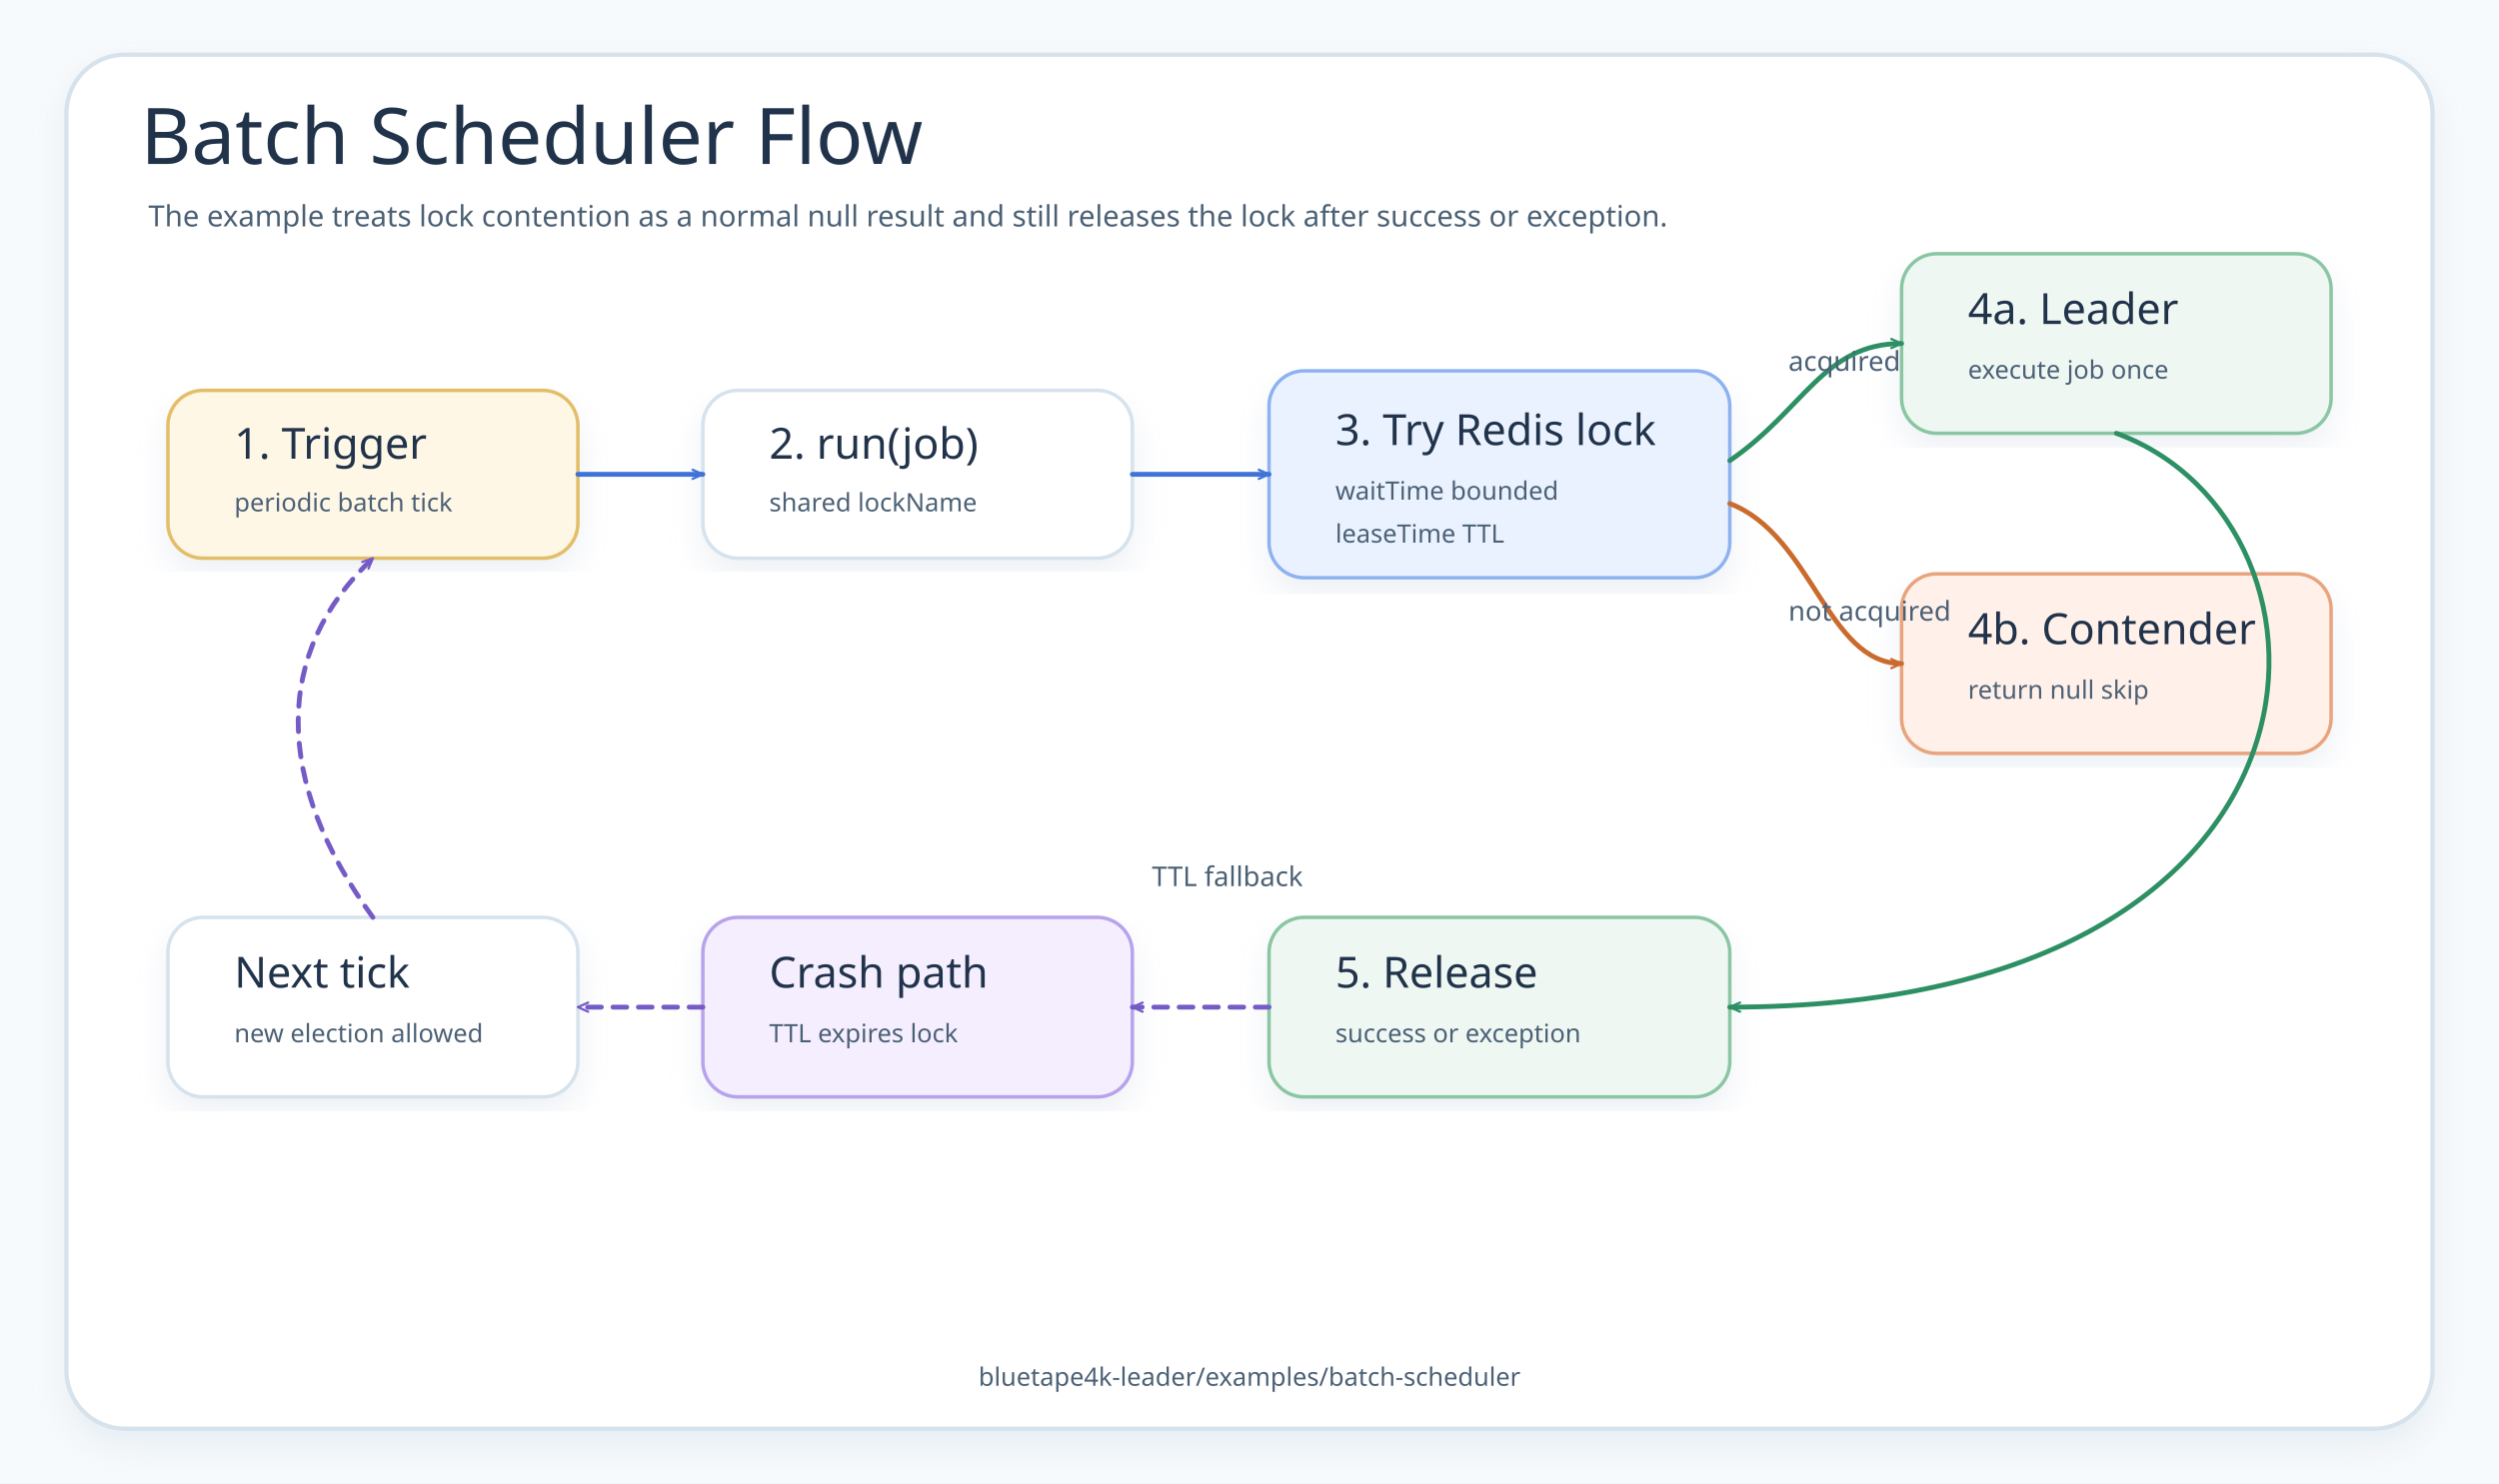
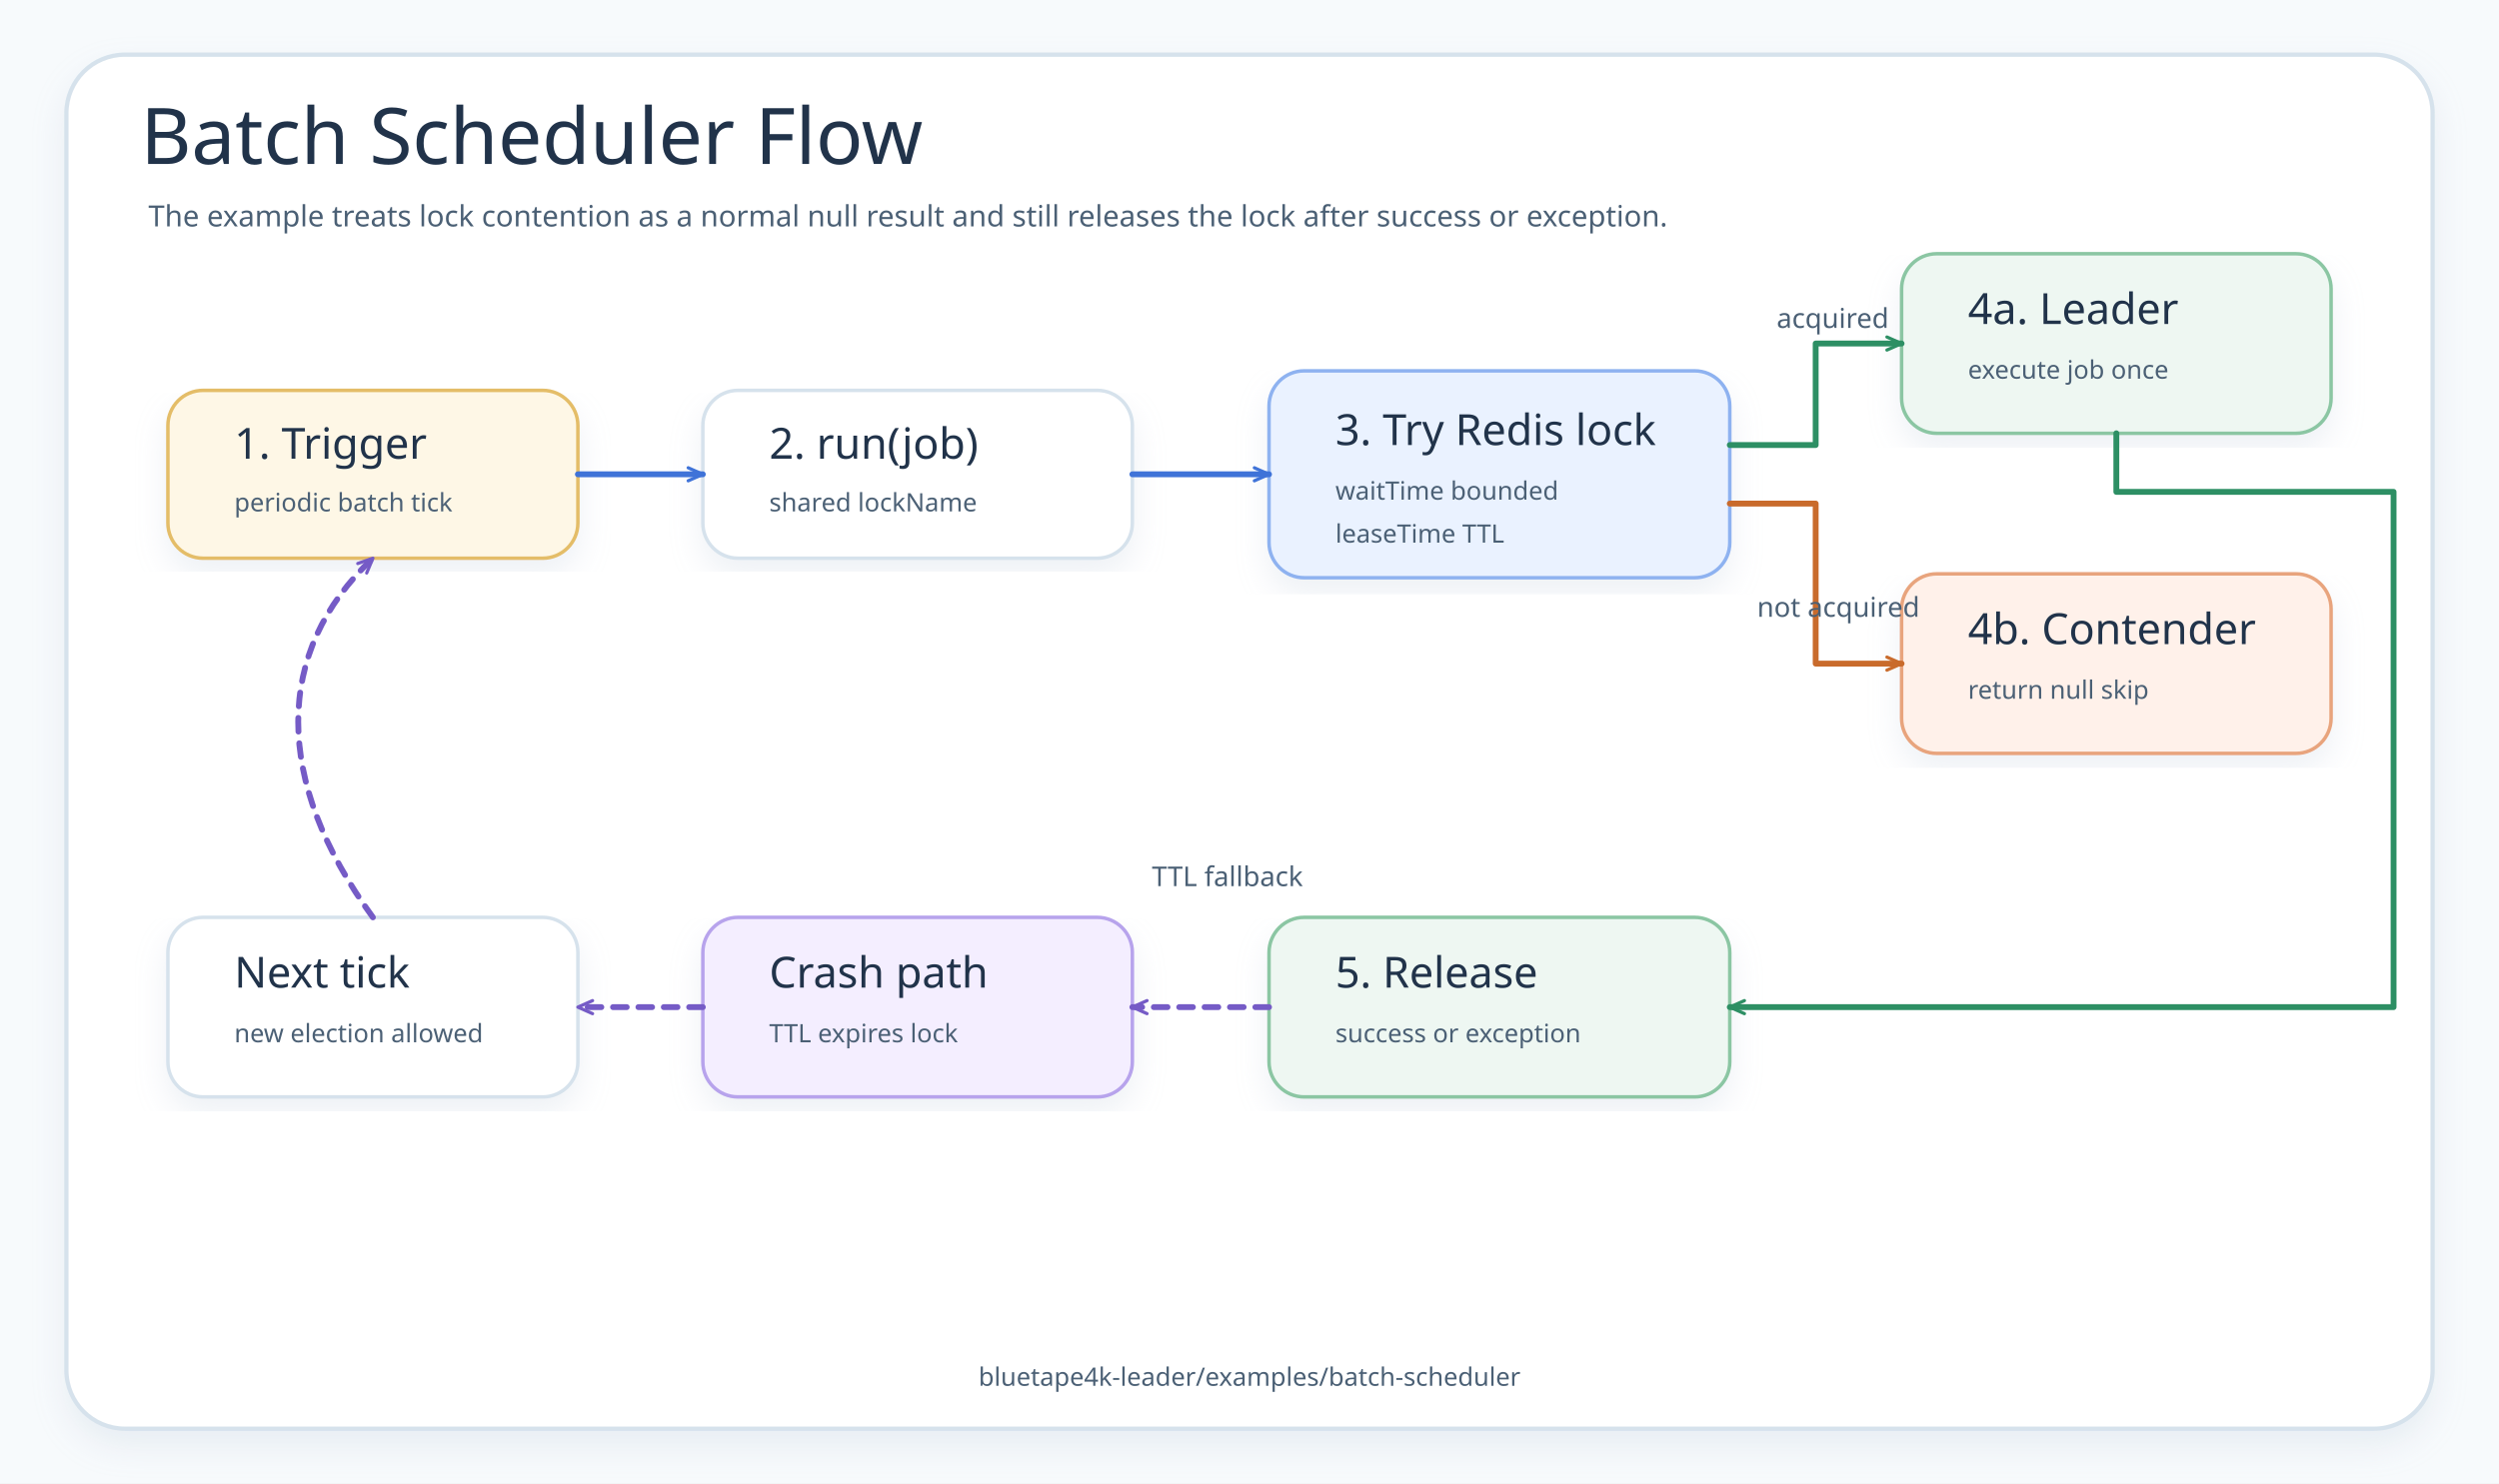
<svg xmlns="http://www.w3.org/2000/svg" width="1280" height="760" viewBox="0 0 1280 760" role="img" aria-labelledby="title desc" data-source-read="examples/batch-scheduler/README.md; examples/batch-scheduler/src/main/kotlin/io/bluetape4k/leader/examples/batch/BatchScheduler.kt; examples/batch-scheduler/src/test/kotlin/io/bluetape4k/leader/examples/batch/BatchSchedulerTest.kt">
  <defs>
-     <marker id="arrow-blue" viewBox="0 0 12 12" markerWidth="7" markerHeight="7" refX="10" refY="6" orient="auto" markerUnits="userSpaceOnUse">
+     <marker id="arrow-blue" viewBox="0 0 12 12" markerWidth="10" markerHeight="10" refX="10" refY="6" orient="auto" markerUnits="userSpaceOnUse">
      <path d="M 1 2 L 10 6 L 1 10" fill="none" stroke="#3F73D8" stroke-width="2" stroke-linecap="round" stroke-linejoin="round" />
    </marker>
-     <marker id="arrow-green" viewBox="0 0 12 12" markerWidth="7" markerHeight="7" refX="10" refY="6" orient="auto" markerUnits="userSpaceOnUse">
+     <marker id="arrow-green" viewBox="0 0 12 12" markerWidth="10" markerHeight="10" refX="10" refY="6" orient="auto" markerUnits="userSpaceOnUse">
      <path d="M 1 2 L 10 6 L 1 10" fill="none" stroke="#2D8F64" stroke-width="2" stroke-linecap="round" stroke-linejoin="round" />
    </marker>
-     <marker id="arrow-orange" viewBox="0 0 12 12" markerWidth="7" markerHeight="7" refX="10" refY="6" orient="auto" markerUnits="userSpaceOnUse">
+     <marker id="arrow-orange" viewBox="0 0 12 12" markerWidth="10" markerHeight="10" refX="10" refY="6" orient="auto" markerUnits="userSpaceOnUse">
      <path d="M 1 2 L 10 6 L 1 10" fill="none" stroke="#C96B2C" stroke-width="2" stroke-linecap="round" stroke-linejoin="round" />
    </marker>
-     <marker id="arrow-purple" viewBox="0 0 12 12" markerWidth="7" markerHeight="7" refX="10" refY="6" orient="auto" markerUnits="userSpaceOnUse">
+     <marker id="arrow-purple" viewBox="0 0 12 12" markerWidth="10" markerHeight="10" refX="10" refY="6" orient="auto" markerUnits="userSpaceOnUse">
      <path d="M 1 2 L 10 6 L 1 10" fill="none" stroke="#755BC6" stroke-width="2" stroke-linecap="round" stroke-linejoin="round" />
    </marker>
    <filter id="shadow" x="-8%" y="-8%" width="116%" height="116%">
      <feDropShadow dx="0" dy="8" stdDeviation="8" flood-color="#B9C7D6" flood-opacity="0.24" />
    </filter>
    <style>
    .canvas{fill:#F7FAFC}.frame{fill:#FFFFFF;stroke:#D6E2EC;stroke-width:2.2;filter:url(#shadow)}
    .title{font-family:"Architects Daughter";font-size:40px;fill:#21334A}.subtitle,.small,.label,.footer{font-family:"Comic Mono";fill:#4B6075}.subtitle{font-size:15px}.small{font-size:13px}.label{font-size:14px}.footer{font-size:13px}
    .step{fill:#FFFFFF;stroke:#D6E2EC;stroke-width:1.8;filter:url(#shadow)}.start{fill:#FEF7E6;stroke:#E4BD67}.decision{fill:#EAF2FF;stroke:#8EB2F0}.success{fill:#EEF7F2;stroke:#8BC6A3}.skip{fill:#FFF1EA;stroke:#E8A47D}.recover{fill:#F4EEFF;stroke:#B7A3EC}
-     .stepTitle{font-family:"Architects Daughter";font-size:22px;fill:#21334A}.stepText{font-family:"Comic Mono";font-size:13px;fill:#4B6075}.route{fill:none;stroke-width:2.5;stroke-linecap:round;stroke-linejoin:round}.dash{stroke-dasharray:7 6}
+     .stepTitle{font-family:"Architects Daughter";font-size:22px;fill:#21334A}.stepText{font-family:"Comic Mono";font-size:13px;fill:#4B6075}.route{fill:none;stroke-width:3;stroke-linecap:round;stroke-linejoin:round}.dash{stroke-dasharray:7 6}
  </style>
  </defs>
  <rect class="canvas" width="1280" height="760" />
  <rect class="frame" x="34" y="28" width="1212" height="704" rx="30" />
  <text class="title" x="72" y="84">Batch Scheduler Flow</text>
  <text class="subtitle" x="76" y="116">The example treats lock contention as a normal null result and still releases the lock after success or exception.</text>
  <rect class="step start" x="86" y="200" width="210" height="86" rx="18" />
  <text class="stepTitle" x="120" y="235">1. Trigger</text>
  <text class="stepText" x="120" y="262">periodic batch tick</text>
  <rect class="step" x="360" y="200" width="220" height="86" rx="18" />
  <text class="stepTitle" x="394" y="235">2. run(job)</text>
  <text class="stepText" x="394" y="262">shared lockName</text>
  <rect class="step decision" x="650" y="190" width="236" height="106" rx="18" />
  <text class="stepTitle" x="684" y="228">3. Try Redis lock</text>
  <text class="stepText" x="684" y="256">waitTime bounded</text>
  <text class="stepText" x="684" y="278">leaseTime TTL</text>
  <rect class="step success" x="974" y="130" width="220" height="92" rx="18" />
  <text class="stepTitle" x="1008" y="166">4a. Leader</text>
  <text class="stepText" x="1008" y="194">execute job once</text>
  <rect class="step skip" x="974" y="294" width="220" height="92" rx="18" />
  <text class="stepTitle" x="1008" y="330">4b. Contender</text>
  <text class="stepText" x="1008" y="358">return null skip</text>
  <rect class="step success" x="650" y="470" width="236" height="92" rx="18" />
  <text class="stepTitle" x="684" y="506">5. Release</text>
  <text class="stepText" x="684" y="534">success or exception</text>
  <rect class="step recover" x="360" y="470" width="220" height="92" rx="18" />
  <text class="stepTitle" x="394" y="506">Crash path</text>
  <text class="stepText" x="394" y="534">TTL expires lock</text>
  <rect class="step" x="86" y="470" width="210" height="92" rx="18" />
  <text class="stepTitle" x="120" y="506">Next tick</text>
  <text class="stepText" x="120" y="534">new election allowed</text>
  <path class="route" d="M 296 243 L 360 243" stroke="#3F73D8" marker-end="url(#arrow-blue)" />
  <path class="route" d="M 580 243 L 650 243" stroke="#3F73D8" marker-end="url(#arrow-blue)" />
-   <path class="route" d="M 886 236 C 924 210 934 176 974 176" stroke="#2D8F64" marker-end="url(#arrow-green)" />
-   <path class="route" d="M 886 258 C 928 274 936 340 974 340" stroke="#C96B2C" marker-end="url(#arrow-orange)" />
-   <path class="route" d="M 1084 222 C 1210 268 1210 516 886 516" stroke="#2D8F64" marker-end="url(#arrow-green)" />
+   <path class="route" d="M 886 228 L 930 228 L 930 176 L 974 176" stroke="#2D8F64" marker-end="url(#arrow-green)" />
+   <path class="route" d="M 886 258 L 930 258 L 930 340 L 974 340" stroke="#C96B2C" marker-end="url(#arrow-orange)" />
+   <path class="route" d="M 1084 222 L 1084 252 L 1226 252 L 1226 516 L 886 516" stroke="#2D8F64" marker-end="url(#arrow-green)" />
  <path class="route dash" d="M 650 516 L 580 516" stroke="#755BC6" marker-end="url(#arrow-purple)" />
  <path class="route dash" d="M 360 516 L 296 516" stroke="#755BC6" marker-end="url(#arrow-purple)" />
  <path class="route dash" d="M 191 470 C 140 400 140 334 191 286" stroke="#755BC6" marker-end="url(#arrow-purple)" />
-   <text class="label" x="916" y="190">acquired</text>
-   <text class="label" x="916" y="318">not acquired</text>
+   <text class="label" x="910" y="168">acquired</text>
+   <text class="label" x="900" y="316">not acquired</text>
  <text class="label" x="590" y="454">TTL fallback</text>
  <text class="footer" x="640" y="710" text-anchor="middle">bluetape4k-leader/examples/batch-scheduler</text>
</svg>
